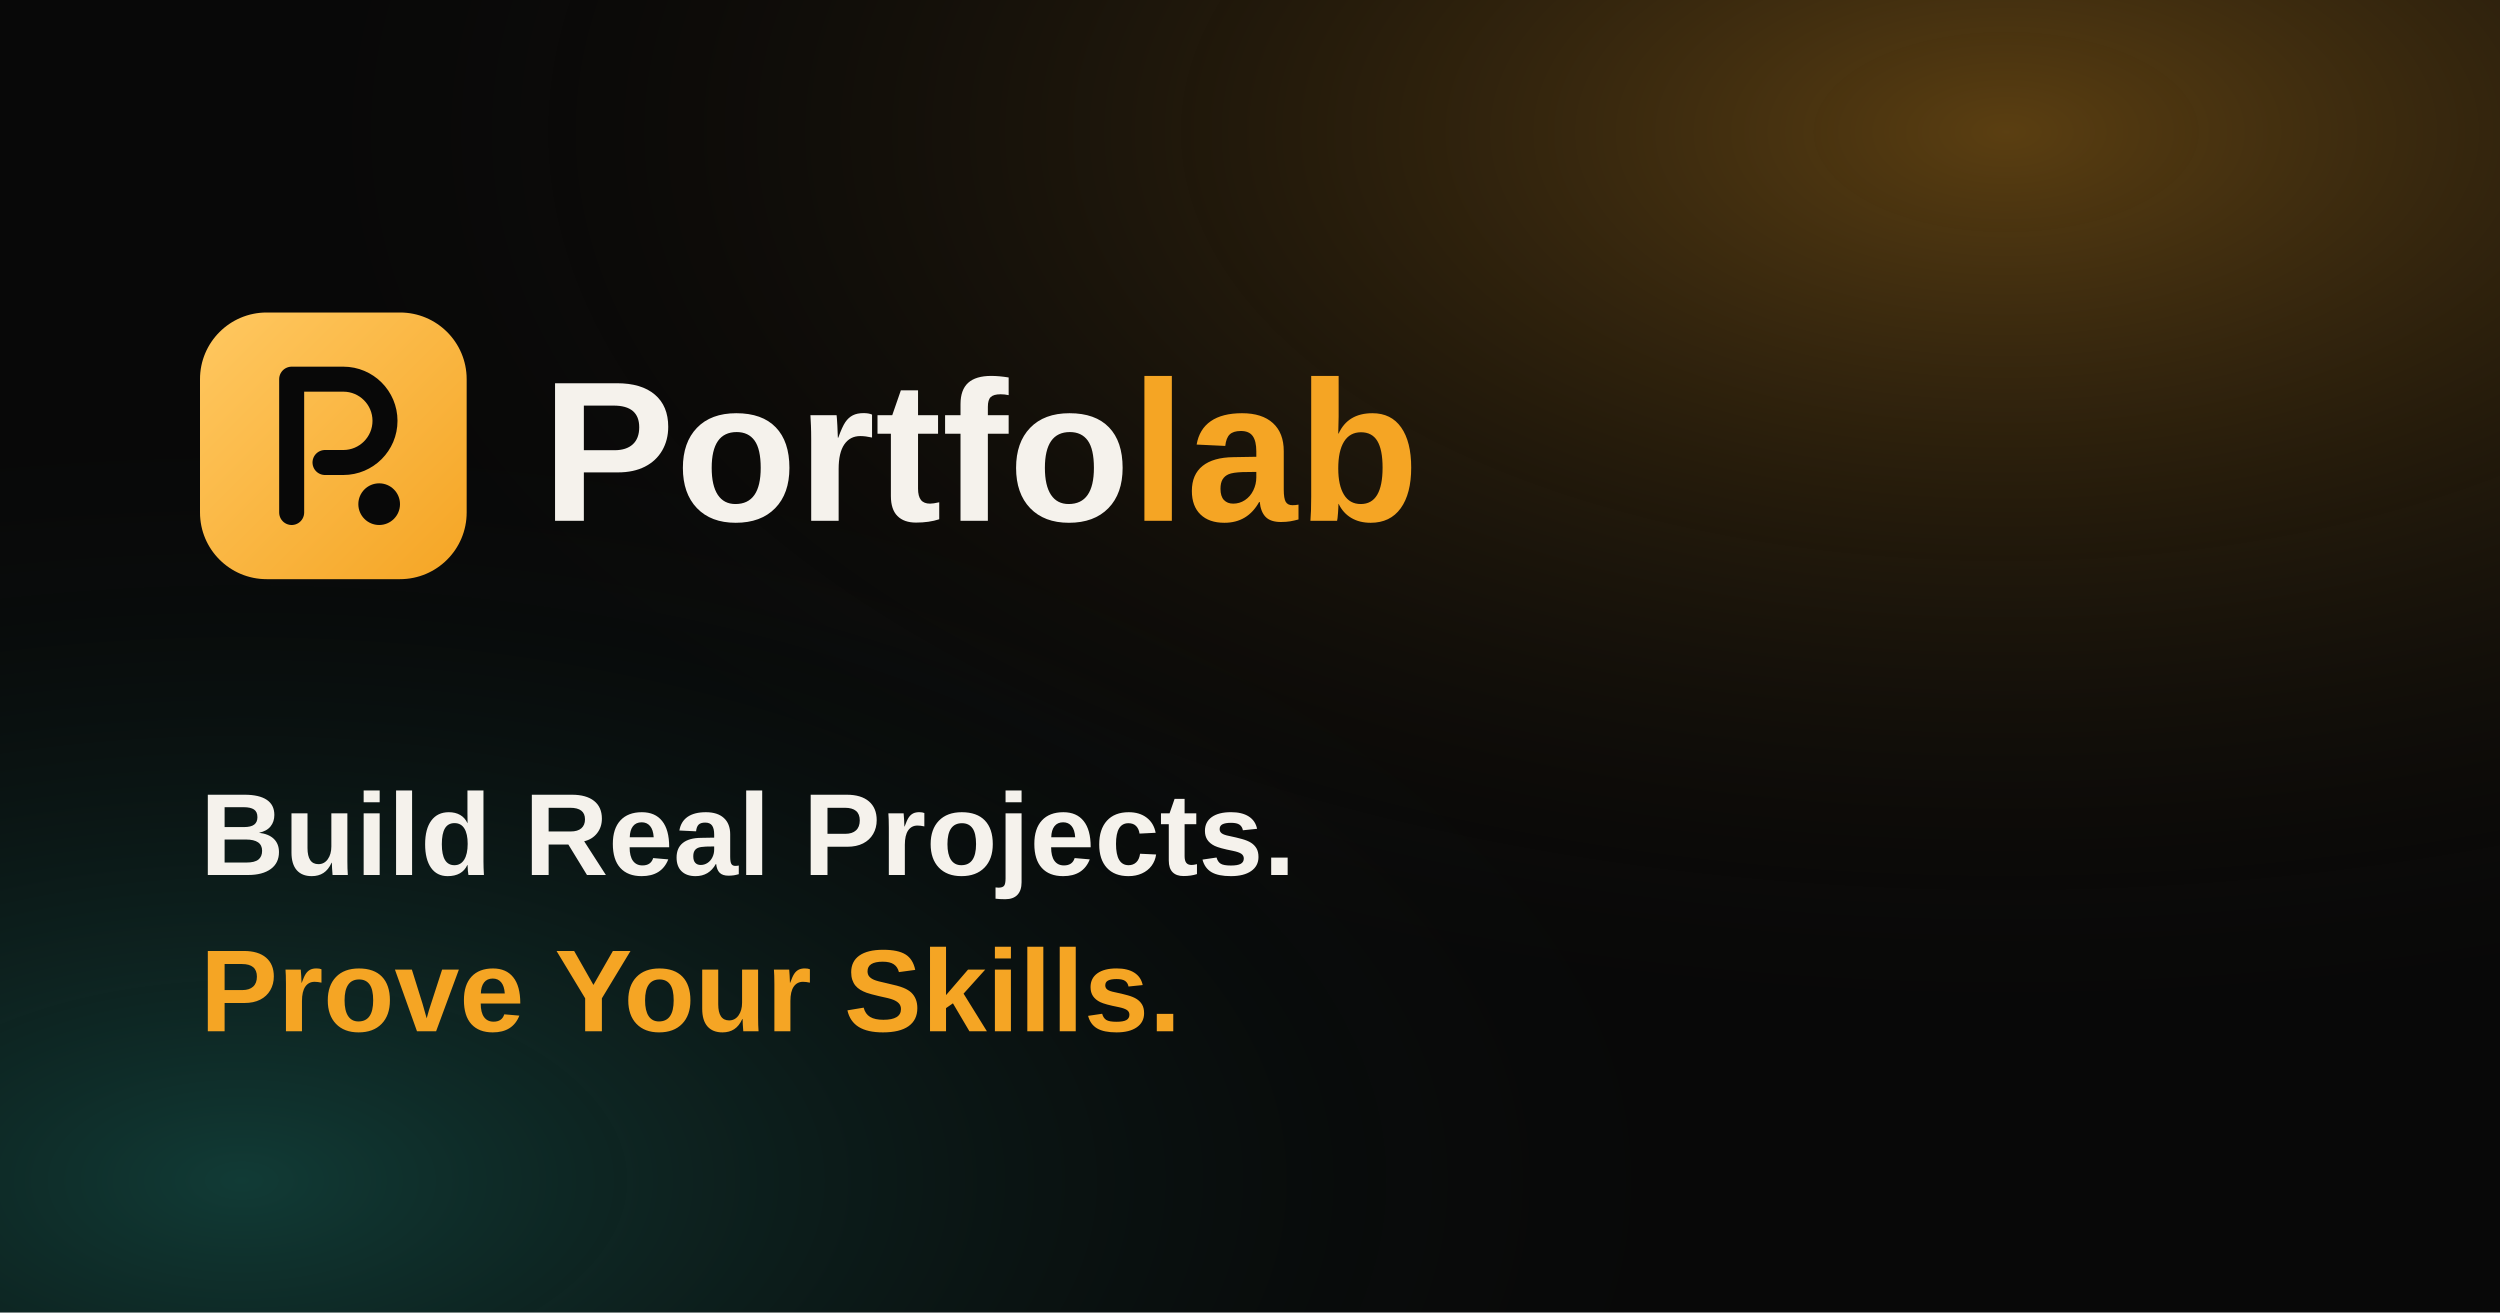
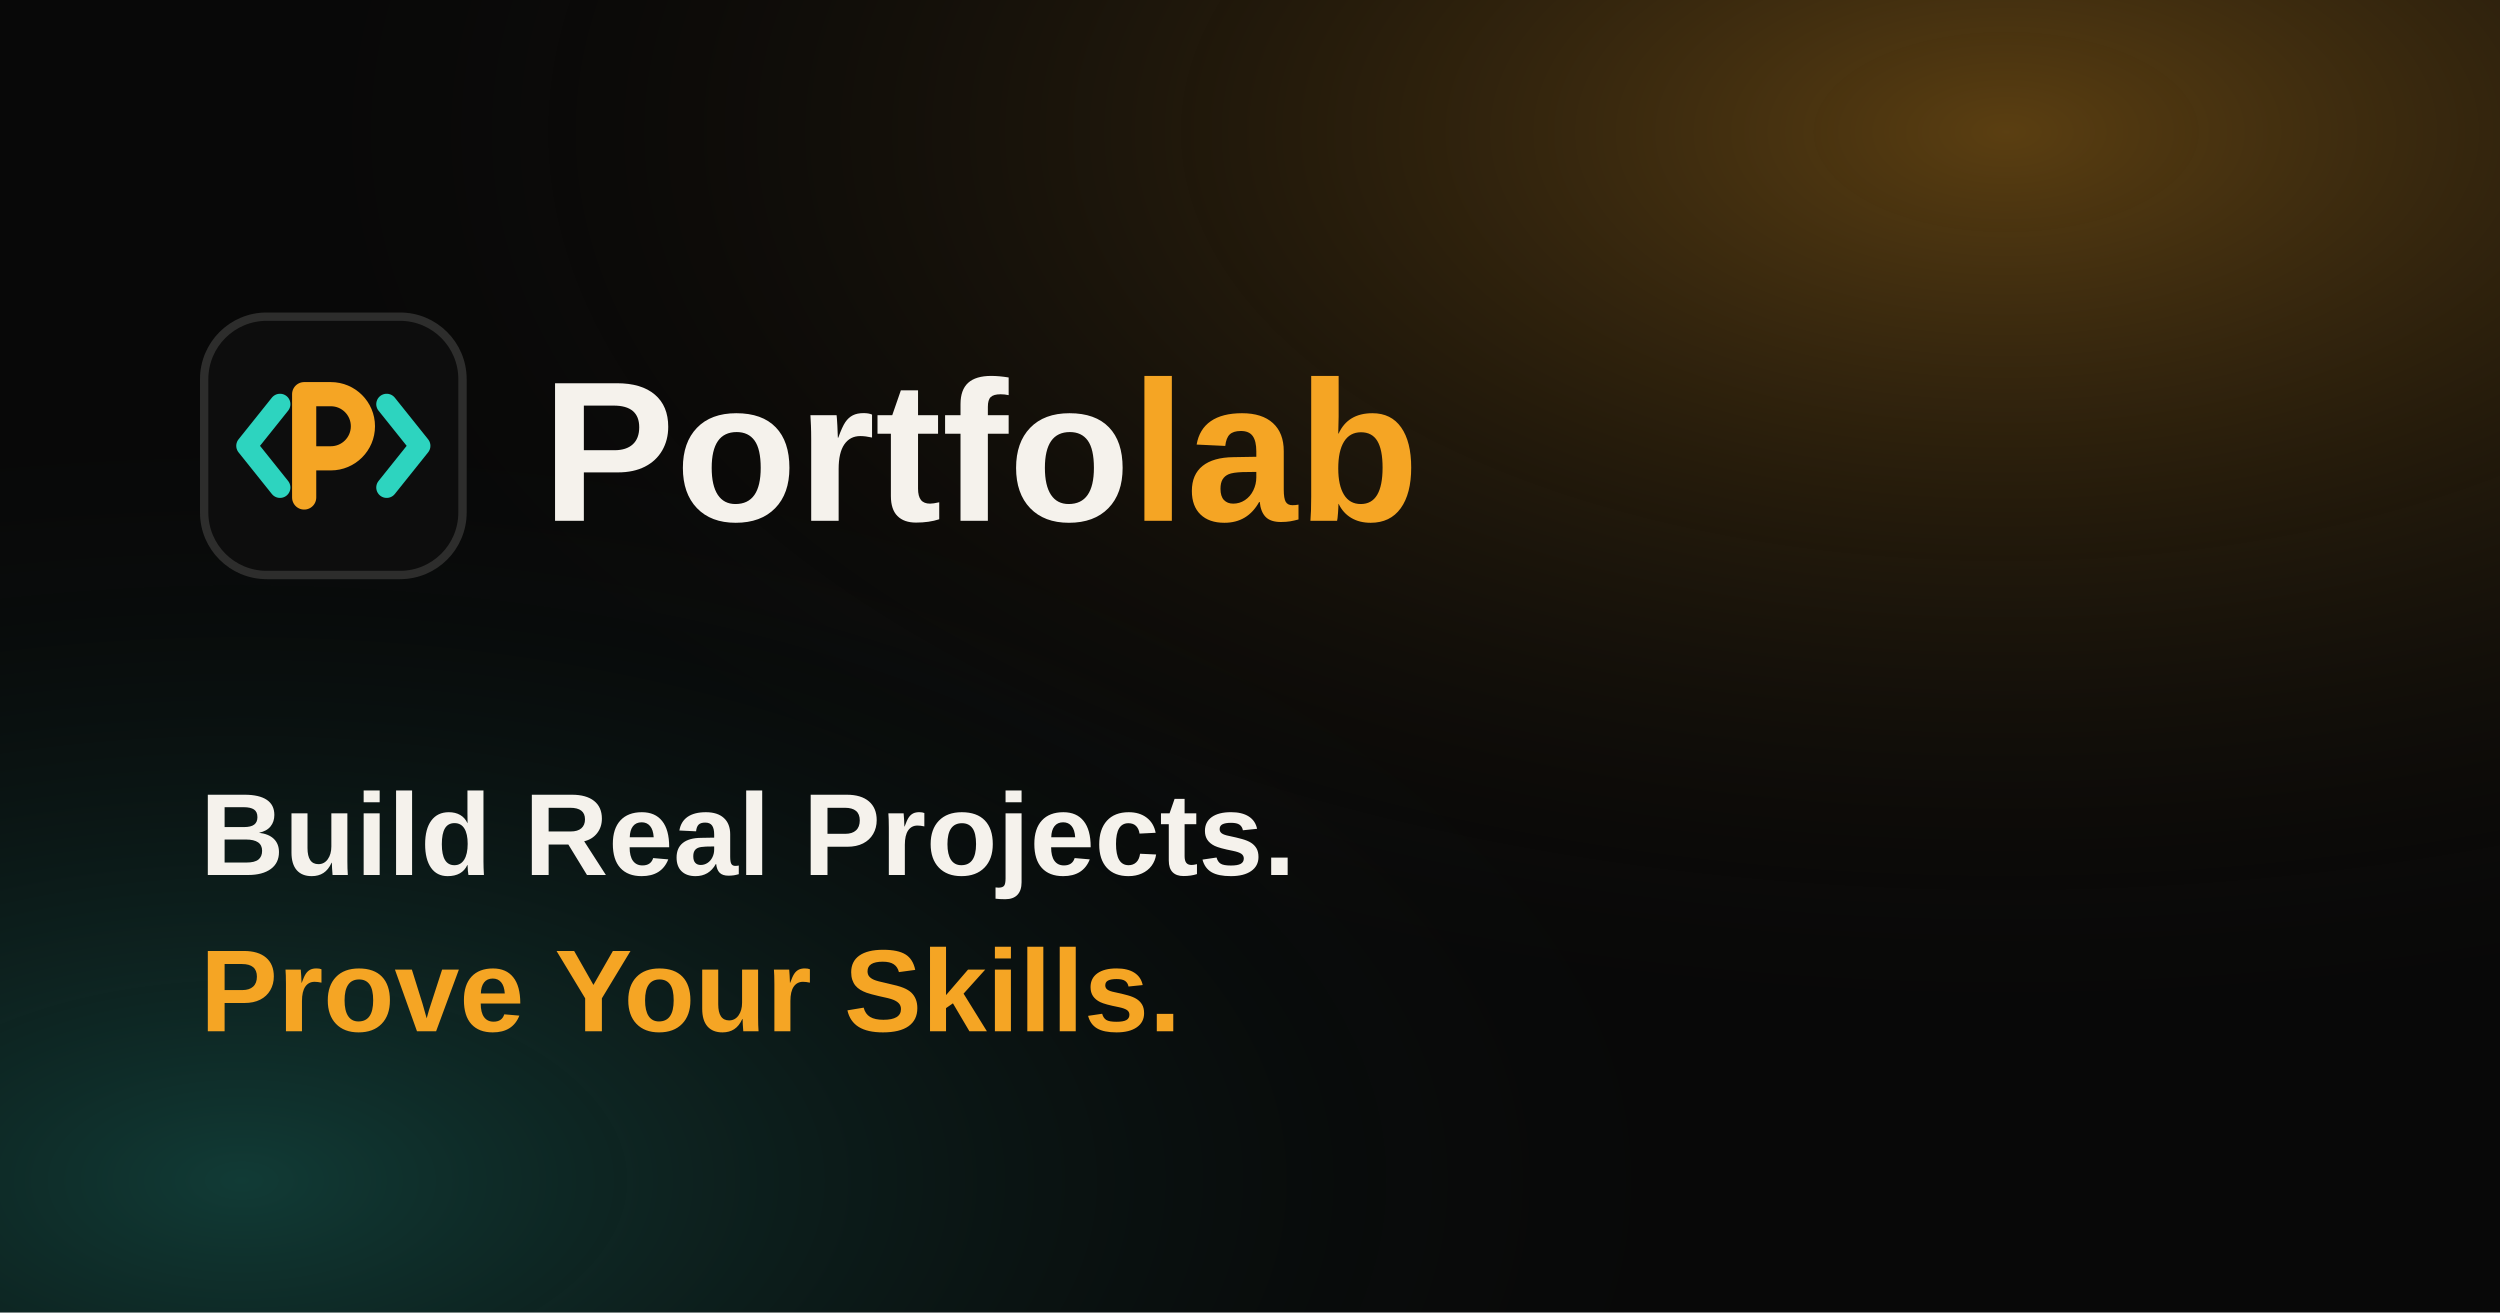
<svg xmlns="http://www.w3.org/2000/svg" width="1200" height="630" viewBox="0 0 1200 630">
  <defs>
    <radialGradient id="a" cx="0.8" cy="0.1" r="0.7">
      <stop offset="0" stop-color="#f5a524" stop-opacity="0.35" />
      <stop offset="1" stop-color="#080808" stop-opacity="0" />
    </radialGradient>
    <radialGradient id="b" cx="0.1" cy="0.9" r="0.6">
      <stop offset="0" stop-color="#2dd4bf" stop-opacity="0.25" />
      <stop offset="1" stop-color="#080808" stop-opacity="0" />
    </radialGradient>
-     <linearGradient id="m" x1="0" y1="0" x2="1" y2="1">
-       <stop offset="0" stop-color="#ffc861" />
-       <stop offset="1" stop-color="#f5a524" />
-     </linearGradient>
  </defs>
  <rect width="1200" height="630" fill="#080808" />
  <rect width="1200" height="630" fill="url(#a)" />
  <rect width="1200" height="630" fill="url(#b)" />
  <g transform="translate(96 150) scale(4)">
-     <rect width="32" height="32" rx="8" fill="url(#m)" />
-     <path d="M11 24V8h6.2a5 5 0 0 1 0 10H15" fill="none" stroke="#080808" stroke-width="3" stroke-linecap="round" stroke-linejoin="round" />
-     <circle cx="21.5" cy="23" r="2.5" fill="#080808" />
+     <rect width="32" height="32" rx="8" fill="#0d0d0d" />
+     <rect x="0.5" y="0.5" width="31" height="31" rx="7.5" fill="none" stroke="#f5f2ec" stroke-opacity="0.14" />
+     <path d="M9.6 11 5.6 16l4 5M22.4 11l4 5-4 5" fill="none" stroke="#2dd4bf" stroke-width="2.5" stroke-linecap="round" stroke-linejoin="round" />
+     <path d="M12.5 22.2V9.8h3.2a3.85 3.85 0 0 1 0 7.7h-3.2" fill="none" stroke="#f5a524" stroke-width="2.9" stroke-linecap="round" stroke-linejoin="round" />
  </g>
  <text x="260" y="250" font-family="Arial, Helvetica, sans-serif" font-size="96" font-weight="700" fill="#f5f2ec">Portfo<tspan fill="#f5a524">lab</tspan>
  </text>
  <text x="96" y="420" font-family="Arial, Helvetica, sans-serif" font-size="56" font-weight="700" fill="#f5f2ec">Build Real Projects.</text>
  <text x="96" y="495" font-family="Arial, Helvetica, sans-serif" font-size="56" font-weight="700" fill="#f5a524">Prove Your Skills.</text>
</svg>
